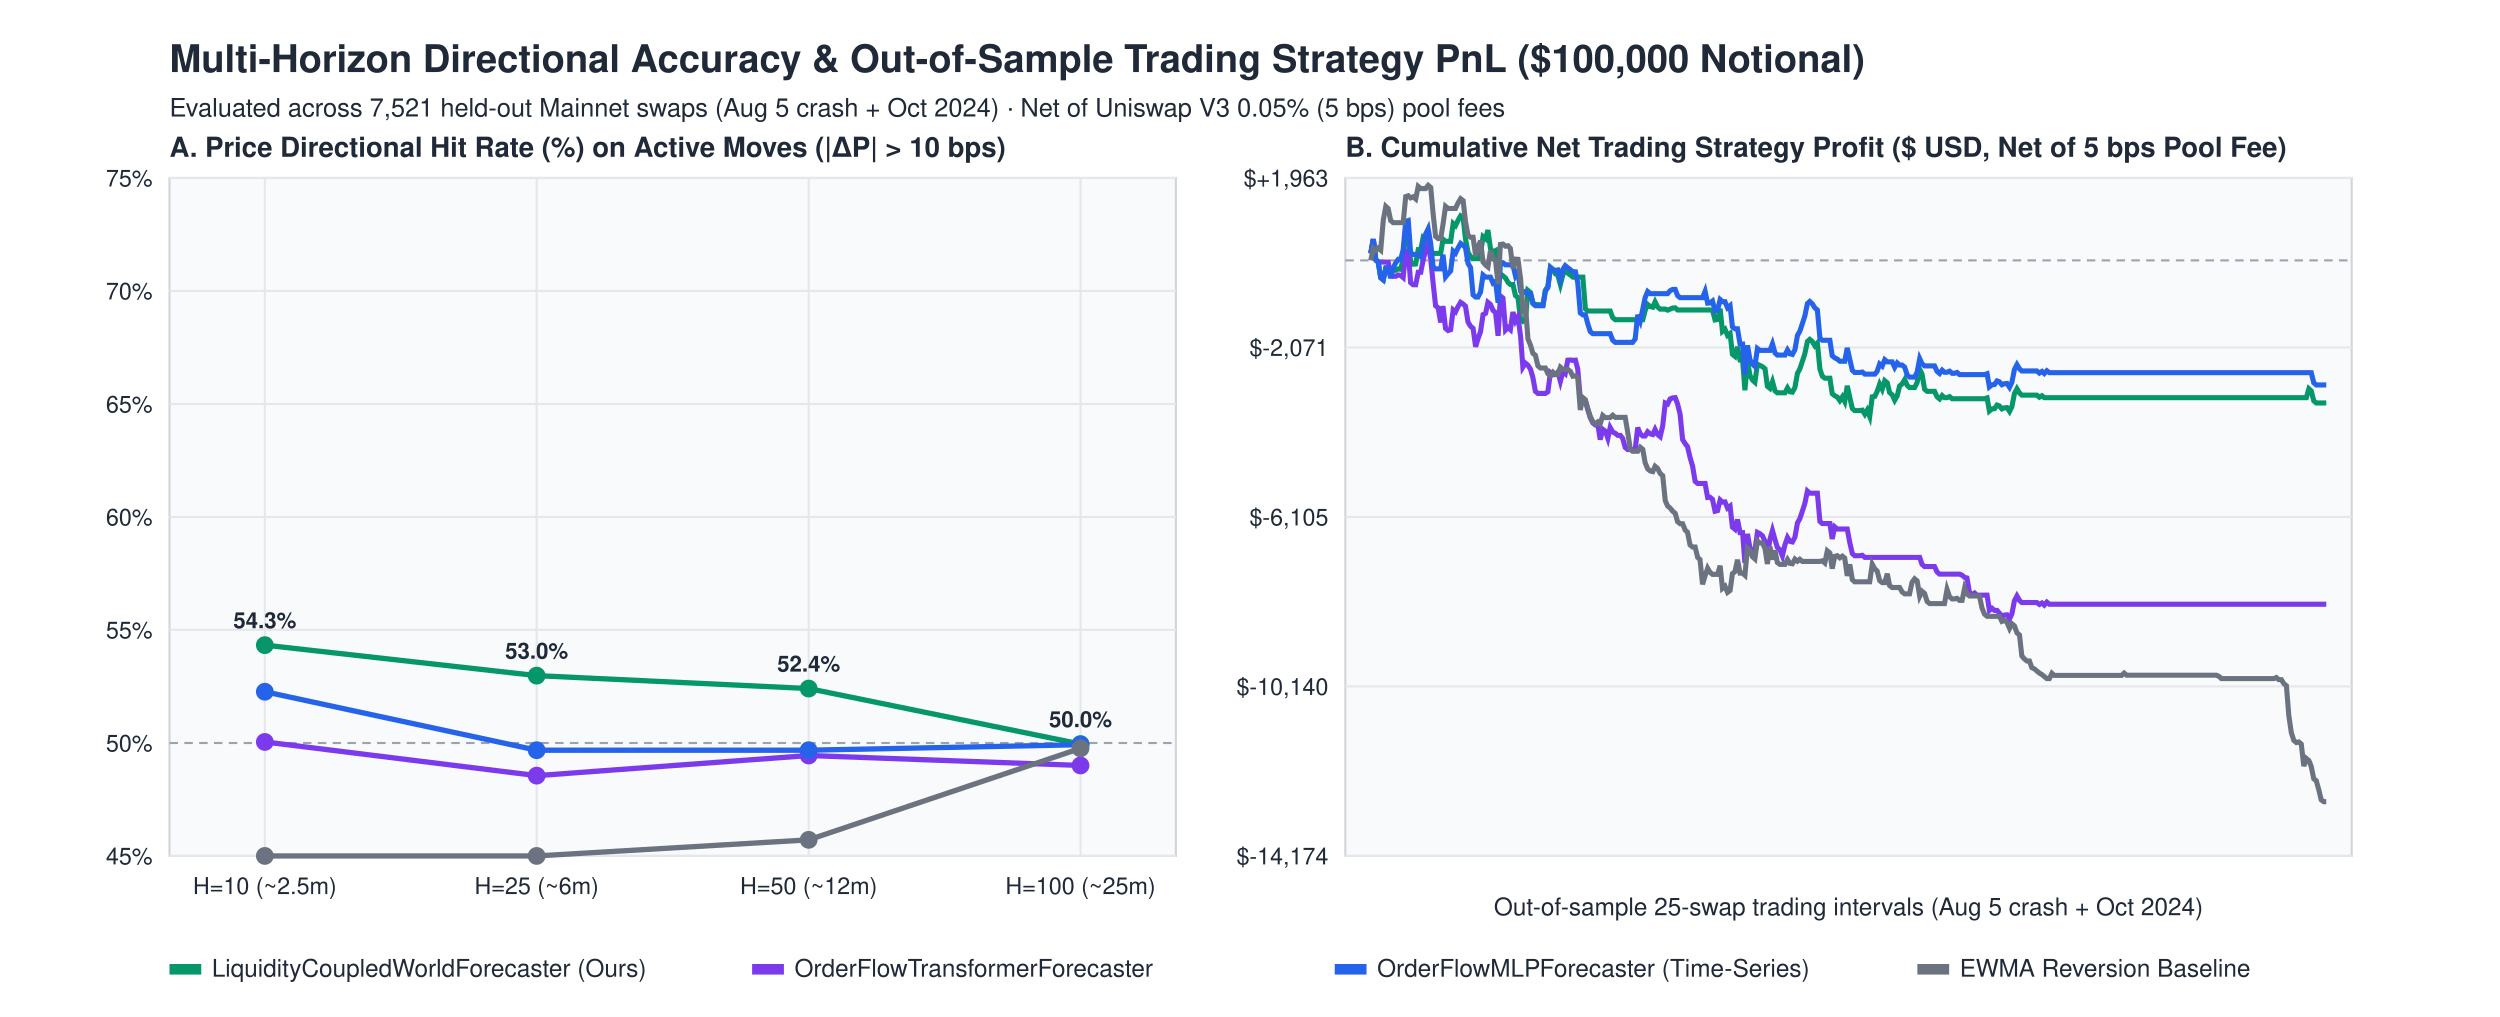
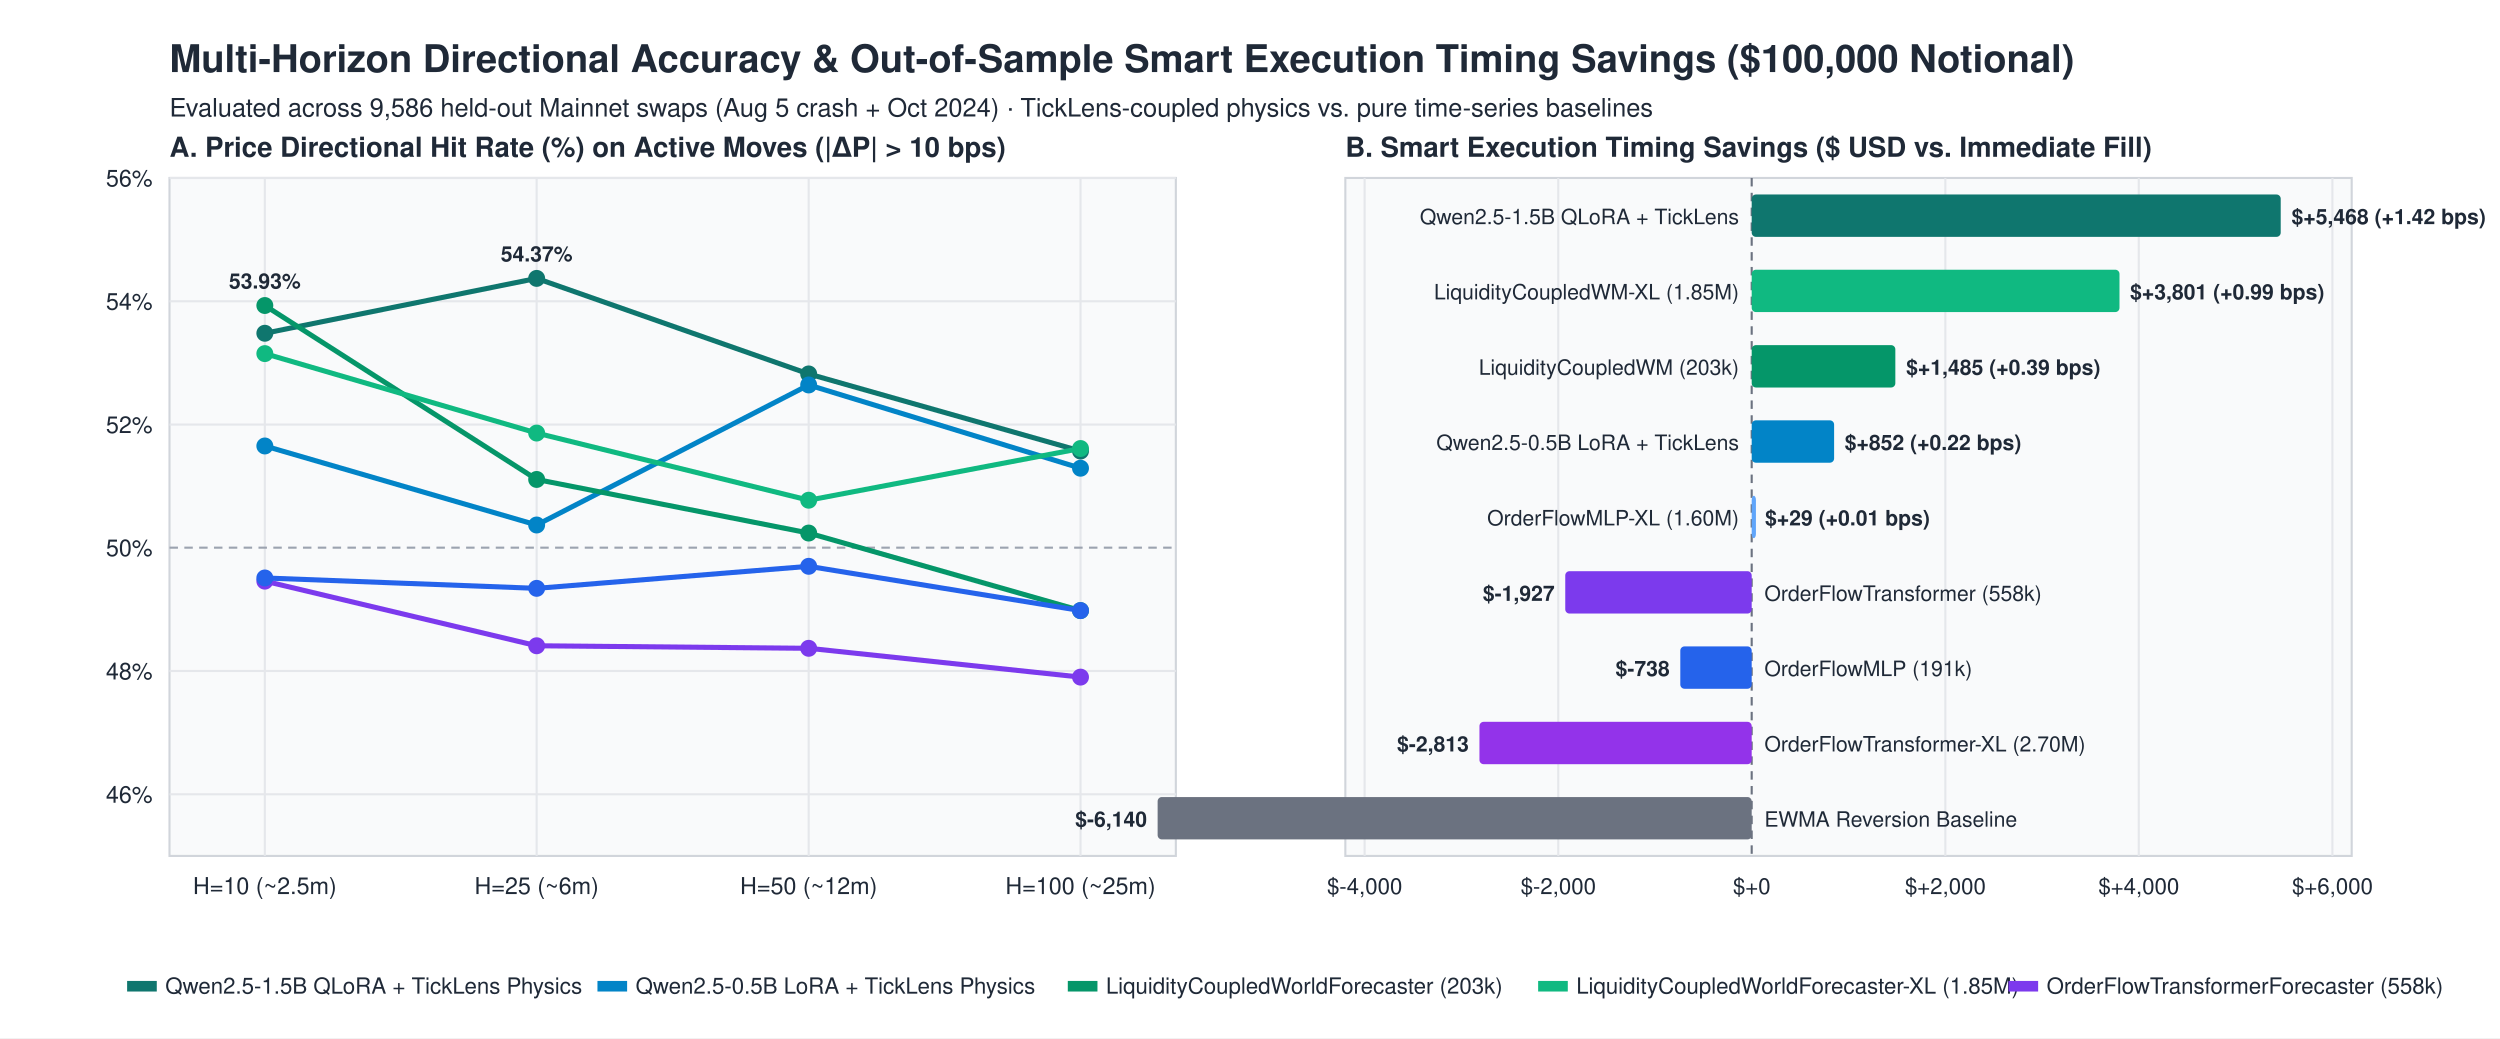
- <svg xmlns="http://www.w3.org/2000/svg" width="1180" height="480" viewBox="0 0 1180 480">
+ <svg xmlns="http://www.w3.org/2000/svg" width="1180" height="490" viewBox="0 0 1180 490">
  <style>text{font-family:-apple-system,Segoe UI,Helvetica,Arial,sans-serif;fill:#1f2937}</style>
-   <rect width="1180" height="480" fill="#ffffff" />
-   <text x="80" y="34" font-size="18" font-weight="700">Multi-Horizon Directional Accuracy &amp; Out-of-Sample Trading Strategy PnL ($100,000 Notional)</text>
-   <text x="80" y="55" font-size="12" fill="#4b5563">Evaluated across 7,521 held-out Mainnet swaps (Aug 5 crash + Oct 2024) · Net of Uniswap V3 0.05% (5 bps) pool fees</text>
+   <rect width="1180" height="490" fill="#ffffff" />
+   <text x="80" y="34" font-size="18" font-weight="700">Multi-Horizon Directional Accuracy &amp; Out-of-Sample Smart Execution Timing Savings ($100,000 Notional)</text>
+   <text x="80" y="55" font-size="12" fill="#4b5563">Evaluated across 9,586 held-out Mainnet swaps (Aug 5 crash + Oct 2024) · TickLens-coupled physics vs. pure time-series baselines</text>
  <rect x="80" y="84" width="475" height="320" fill="#f9fafb" stroke="#d1d5db" />
  <text x="80" y="74" font-size="13" font-weight="600">A. Price Directional Hit Rate (%) on Active Moves (|ΔP| &gt; 10 bps)</text>
  <line x1="125.0" y1="84" x2="125.0" y2="404" stroke="#e5e7eb" />
  <text x="125.0" y="422" font-size="11" text-anchor="middle" fill="#6b7280">H=10 (~2.5m)</text>
  <line x1="253.3" y1="84" x2="253.3" y2="404" stroke="#e5e7eb" />
  <text x="253.3" y="422" font-size="11" text-anchor="middle" fill="#6b7280">H=25 (~6m)</text>
  <line x1="381.7" y1="84" x2="381.7" y2="404" stroke="#e5e7eb" />
  <text x="381.7" y="422" font-size="11" text-anchor="middle" fill="#6b7280">H=50 (~12m)</text>
  <line x1="510.0" y1="84" x2="510.0" y2="404" stroke="#e5e7eb" />
  <text x="510.0" y="422" font-size="11" text-anchor="middle" fill="#6b7280">H=100 (~25m)</text>
-   <line x1="80" y1="404.0" x2="555" y2="404.0" stroke="#e5e7eb" />
-   <text x="72" y="408.0" font-size="11" text-anchor="end" fill="#6b7280">45%</text>
-   <line x1="80" y1="350.7" x2="555" y2="350.7" stroke="#9ca3af" stroke-dasharray="4 3" />
-   <text x="72" y="354.7" font-size="11" text-anchor="end" fill="#6b7280">50%</text>
-   <line x1="80" y1="297.3" x2="555" y2="297.3" stroke="#e5e7eb" />
-   <text x="72" y="301.3" font-size="11" text-anchor="end" fill="#6b7280">55%</text>
-   <line x1="80" y1="244.0" x2="555" y2="244.0" stroke="#e5e7eb" />
-   <text x="72" y="248.0" font-size="11" text-anchor="end" fill="#6b7280">60%</text>
-   <line x1="80" y1="190.7" x2="555" y2="190.7" stroke="#e5e7eb" />
-   <text x="72" y="194.7" font-size="11" text-anchor="end" fill="#6b7280">65%</text>
-   <line x1="80" y1="137.3" x2="555" y2="137.3" stroke="#e5e7eb" />
-   <text x="72" y="141.3" font-size="11" text-anchor="end" fill="#6b7280">70%</text>
+   <line x1="80" y1="374.9" x2="555" y2="374.9" stroke="#e5e7eb" />
+   <text x="72" y="378.9" font-size="11" text-anchor="end" fill="#6b7280">46%</text>
+   <line x1="80" y1="316.7" x2="555" y2="316.7" stroke="#e5e7eb" />
+   <text x="72" y="320.7" font-size="11" text-anchor="end" fill="#6b7280">48%</text>
+   <line x1="80" y1="258.5" x2="555" y2="258.5" stroke="#9ca3af" stroke-dasharray="4 3" />
+   <text x="72" y="262.5" font-size="11" text-anchor="end" fill="#6b7280">50%</text>
+   <line x1="80" y1="200.4" x2="555" y2="200.4" stroke="#e5e7eb" />
+   <text x="72" y="204.4" font-size="11" text-anchor="end" fill="#6b7280">52%</text>
+   <line x1="80" y1="142.2" x2="555" y2="142.2" stroke="#e5e7eb" />
+   <text x="72" y="146.2" font-size="11" text-anchor="end" fill="#6b7280">54%</text>
  <line x1="80" y1="84.0" x2="555" y2="84.0" stroke="#e5e7eb" />
-   <text x="72" y="88.0" font-size="11" text-anchor="end" fill="#6b7280">75%</text>
-   <polyline points="125.0,304.5 253.3,318.9 381.7,325.0 510.0,351.2" fill="none" stroke="#059669" stroke-width="2.5" />
-   <circle cx="125.0" cy="304.5" r="4.2" fill="#059669" />
-   <text x="125.0" y="296.5" font-size="10.5" font-weight="600" text-anchor="middle" fill="#059669">54.3%</text>
-   <circle cx="253.3" cy="318.9" r="4.2" fill="#059669" />
-   <text x="253.3" y="310.9" font-size="10.5" font-weight="600" text-anchor="middle" fill="#059669">53.0%</text>
-   <circle cx="381.7" cy="325.0" r="4.2" fill="#059669" />
-   <text x="381.7" y="317.0" font-size="10.5" font-weight="600" text-anchor="middle" fill="#059669">52.4%</text>
-   <circle cx="510.0" cy="351.2" r="4.2" fill="#059669" />
-   <text x="510.0" y="343.2" font-size="10.5" font-weight="600" text-anchor="middle" fill="#059669">50.0%</text>
-   <polyline points="125.0,350.2 253.3,366.1 381.7,356.6 510.0,361.3" fill="none" stroke="#7c3aed" stroke-width="2.5" />
-   <circle cx="125.0" cy="350.2" r="4.2" fill="#7c3aed" />
-   <circle cx="253.3" cy="366.1" r="4.2" fill="#7c3aed" />
-   <circle cx="381.7" cy="356.6" r="4.2" fill="#7c3aed" />
-   <circle cx="510.0" cy="361.3" r="4.2" fill="#7c3aed" />
-   <polyline points="125.0,326.5 253.3,354.1 381.7,354.1 510.0,351.5" fill="none" stroke="#2563eb" stroke-width="2.5" />
-   <circle cx="125.0" cy="326.5" r="4.2" fill="#2563eb" />
-   <circle cx="253.3" cy="354.1" r="4.2" fill="#2563eb" />
-   <circle cx="381.7" cy="354.1" r="4.2" fill="#2563eb" />
-   <circle cx="510.0" cy="351.5" r="4.2" fill="#2563eb" />
-   <polyline points="125.0,404.0 253.3,404.0 381.7,396.4 510.0,353.2" fill="none" stroke="#6b7280" stroke-width="2.5" />
-   <circle cx="125.0" cy="404.0" r="4.2" fill="#6b7280" />
-   <circle cx="253.3" cy="404.0" r="4.2" fill="#6b7280" />
-   <circle cx="381.7" cy="396.4" r="4.2" fill="#6b7280" />
-   <circle cx="510.0" cy="353.2" r="4.2" fill="#6b7280" />
+   <text x="72" y="88.0" font-size="11" text-anchor="end" fill="#6b7280">56%</text>
+   <polyline points="125.0,157.3 253.3,131.4 381.7,176.5 510.0,212.9" fill="none" stroke="#0f766e" stroke-width="2.4" />
+   <circle cx="125.0" cy="157.3" r="4.0" fill="#0f766e" />
+   <circle cx="253.3" cy="131.4" r="4.0" fill="#0f766e" />
+   <text x="253.3" y="123.4" font-size="10" font-weight="600" text-anchor="middle" fill="#0f766e">54.37%</text>
+   <circle cx="381.7" cy="176.5" r="4.0" fill="#0f766e" />
+   <circle cx="510.0" cy="212.9" r="4.0" fill="#0f766e" />
+   <polyline points="125.0,210.5 253.3,247.8 381.7,181.7 510.0,221.0" fill="none" stroke="#0284c7" stroke-width="2.4" />
+   <circle cx="125.0" cy="210.5" r="4.0" fill="#0284c7" />
+   <circle cx="253.3" cy="247.8" r="4.0" fill="#0284c7" />
+   <circle cx="381.7" cy="181.7" r="4.0" fill="#0284c7" />
+   <circle cx="510.0" cy="221.0" r="4.0" fill="#0284c7" />
+   <polyline points="125.0,144.2 253.3,226.3 381.7,251.6 510.0,288.2" fill="none" stroke="#059669" stroke-width="2.4" />
+   <circle cx="125.0" cy="144.2" r="4.0" fill="#059669" />
+   <text x="125.0" y="136.2" font-size="10" font-weight="600" text-anchor="middle" fill="#059669">53.93%</text>
+   <circle cx="253.3" cy="226.3" r="4.0" fill="#059669" />
+   <circle cx="381.7" cy="251.6" r="4.0" fill="#059669" />
+   <circle cx="510.0" cy="288.2" r="4.0" fill="#059669" />
+   <polyline points="125.0,166.9 253.3,204.4 381.7,236.1 510.0,211.7" fill="none" stroke="#10b981" stroke-width="2.4" />
+   <circle cx="125.0" cy="166.9" r="4.0" fill="#10b981" />
+   <circle cx="253.3" cy="204.4" r="4.0" fill="#10b981" />
+   <circle cx="381.7" cy="236.1" r="4.0" fill="#10b981" />
+   <circle cx="510.0" cy="211.7" r="4.0" fill="#10b981" />
+   <polyline points="125.0,274.3 253.3,304.8 381.7,306.0 510.0,319.6" fill="none" stroke="#7c3aed" stroke-width="2.4" />
+   <circle cx="125.0" cy="274.3" r="4.0" fill="#7c3aed" />
+   <circle cx="253.3" cy="304.8" r="4.0" fill="#7c3aed" />
+   <circle cx="381.7" cy="306.0" r="4.0" fill="#7c3aed" />
+   <circle cx="510.0" cy="319.6" r="4.0" fill="#7c3aed" />
+   <polyline points="125.0,272.8 253.3,277.7 381.7,267.3 510.0,288.2" fill="none" stroke="#2563eb" stroke-width="2.4" />
+   <circle cx="125.0" cy="272.8" r="4.0" fill="#2563eb" />
+   <circle cx="253.3" cy="277.7" r="4.0" fill="#2563eb" />
+   <circle cx="381.7" cy="267.3" r="4.0" fill="#2563eb" />
+   <circle cx="510.0" cy="288.2" r="4.0" fill="#2563eb" />
  <rect x="635" y="84" width="475" height="320" fill="#f9fafb" stroke="#d1d5db" />
-   <text x="635" y="74" font-size="13" font-weight="600">B. Cumulative Net Trading Strategy Profit ($ USD, Net of 5 bps Pool Fee)</text>
-   <line x1="635" y1="404.0" x2="1110" y2="404.0" stroke="#e5e7eb" />
-   <text x="627" y="408.0" font-size="11" text-anchor="end" fill="#6b7280">$-14,174</text>
-   <line x1="635" y1="324.0" x2="1110" y2="324.0" stroke="#e5e7eb" />
-   <text x="627" y="328.0" font-size="11" text-anchor="end" fill="#6b7280">$-10,140</text>
-   <line x1="635" y1="244.0" x2="1110" y2="244.0" stroke="#e5e7eb" />
-   <text x="627" y="248.0" font-size="11" text-anchor="end" fill="#6b7280">$-6,105</text>
-   <line x1="635" y1="164.0" x2="1110" y2="164.0" stroke="#e5e7eb" />
-   <text x="627" y="168.0" font-size="11" text-anchor="end" fill="#6b7280">$-2,071</text>
-   <line x1="635" y1="84.0" x2="1110" y2="84.0" stroke="#e5e7eb" />
-   <text x="627" y="88.0" font-size="11" text-anchor="end" fill="#6b7280">$+1,963</text>
-   <line x1="635" y1="122.9" x2="1110" y2="122.9" stroke="#9ca3af" stroke-dasharray="4 3" />
-   <text x="872.5" y="432" font-size="11.5" text-anchor="middle" fill="#4b5563">Out-of-sample 25-swap trading intervals (Aug 5 crash + Oct 2024)</text>
-   <polyline points="647.0,119.6 648.2,112.9 649.4,122.7 650.5,123.7 651.7,131.1 652.9,132.1 654.1,126.5 655.2,126.6 656.4,127.6 657.6,127.6 658.8,127.6 660.0,126.9 661.1,127.1 662.3,122.3 663.5,109.0 664.7,108.7 665.8,123.7 667.0,124.7 668.2,124.6 669.4,117.8 670.6,117.8 671.7,112.2 672.9,113.2 674.1,111.7 675.3,118.6 676.4,119.6 677.6,119.6 678.8,119.6 680.0,119.6 681.1,112.9 682.3,113.9 683.5,113.9 684.7,113.9 685.9,105.5 687.0,106.5 688.2,104.0 689.4,101.9 690.6,102.8 691.7,112.7 692.9,119.1 694.1,121.1 695.3,122.1 696.5,122.1 697.6,122.1 698.8,119.9 700.0,111.7 701.2,112.7 702.3,108.6 703.5,117.3 704.7,119.0 705.9,118.3 707.1,128.3 708.2,129.3 709.4,130.2 710.6,131.2 711.8,133.3 712.9,134.3 714.1,134.3 715.3,139.5 716.5,140.5 717.7,150.7 718.8,151.7 720.0,150.9 721.2,137.1 722.4,138.1 723.5,142.8 724.7,143.8 725.9,143.8 727.1,143.8 728.3,143.8 729.4,137.0 730.6,135.2 731.8,126.1 733.0,127.1 734.1,129.2 735.3,129.9 736.5,134.3 737.7,129.6 738.8,127.9 740.0,128.9 741.2,129.8 742.4,130.8 743.6,130.8 744.7,130.8 745.9,130.8 747.1,130.8 748.3,145.8 749.4,146.8 750.6,146.8 751.8,146.8 753.0,146.8 754.2,146.8 755.3,146.8 756.5,146.8 757.7,146.8 758.9,146.8 760.0,146.8 761.2,149.9 762.4,150.9 763.6,150.9 764.8,150.9 765.9,150.9 767.1,150.9 768.3,150.9 769.5,150.9 770.6,150.9 771.8,150.9 773.0,150.9 774.2,150.9 775.4,150.9 776.5,146.6 777.7,143.7 778.9,144.7 780.1,145.0 781.2,142.5 782.4,144.9 783.6,145.9 784.8,145.9 786.0,145.9 787.1,146.4 788.3,145.9 789.5,145.4 790.7,145.3 791.8,146.3 793.0,146.3 794.2,146.3 795.4,146.3 796.5,146.3 797.7,146.3 798.9,146.3 800.1,146.3 801.3,146.3 802.4,146.3 803.6,146.3 804.8,146.3 806.0,146.3 807.1,146.3 808.3,146.4 809.5,151.0 810.7,150.8 811.9,145.7 813.0,156.4 814.2,155.4 815.4,158.3 816.6,157.4 817.7,167.2 818.9,168.2 820.1,163.7 821.3,169.9 822.5,169.9 823.6,184.2 824.8,170.4 826.0,177.3 827.2,179.4 828.3,180.4 829.5,171.9 830.7,172.5 831.9,173.1 833.1,174.1 834.2,182.3 835.4,183.3 836.6,180.1 837.8,184.5 838.9,185.4 840.1,185.4 841.3,185.4 842.5,185.4 843.7,183.1 844.8,184.9 846.0,185.1 847.2,182.9 848.4,176.2 849.5,174.2 850.7,170.6 851.9,166.9 853.1,161.2 854.2,160.2 855.4,161.2 856.6,163.2 857.8,161.9 859.0,174.2 860.1,177.5 861.3,178.5 862.5,178.5 863.7,178.5 864.8,185.8 866.0,186.8 867.2,187.4 868.4,189.1 869.6,187.3 870.7,189.5 871.9,182.1 873.1,187.6 874.3,192.8 875.4,193.8 876.6,193.8 877.8,193.8 879.0,193.6 880.2,195.5 881.3,193.6 882.5,196.6 883.7,187.3 884.9,187.1 886.0,184.8 887.2,181.3 888.4,183.7 889.6,179.7 890.8,180.7 891.9,185.3 893.1,186.3 894.3,188.9 895.5,186.8 896.6,182.2 897.8,181.2 899.0,179.2 900.2,181.9 901.3,182.9 902.5,182.9 903.7,182.9 904.9,180.5 906.1,174.3 907.2,176.6 908.4,183.7 909.6,184.7 910.8,184.7 911.9,184.7 913.1,184.7 914.3,187.3 915.5,188.3 916.7,186.7 917.8,187.7 919.0,187.7 920.2,187.2 921.4,188.2 922.5,188.2 923.7,188.2 924.9,188.2 926.1,188.2 927.3,188.2 928.4,188.2 929.6,188.2 930.8,188.2 932.0,188.2 933.1,188.2 934.3,188.2 935.5,188.2 936.7,188.2 937.9,187.8 939.0,194.0 940.2,193.0 941.4,192.9 942.6,191.2 943.7,191.6 944.9,193.0 946.1,192.5 947.3,192.4 948.5,194.2 949.6,192.0 950.8,185.8 952.0,183.5 953.2,185.5 954.3,186.5 955.5,186.5 956.7,186.5 957.9,186.5 959.0,186.5 960.2,186.5 961.4,186.5 962.6,187.5 963.8,186.8 964.9,187.7 966.1,187.7 967.3,187.7 968.5,187.7 969.6,187.7 970.8,187.7 972.0,187.7 973.2,187.7 974.4,187.7 975.5,187.7 976.7,187.7 977.9,187.7 979.1,187.7 980.2,187.7 981.4,187.7 982.6,187.7 983.8,187.7 985.0,187.7 986.1,187.7 987.3,187.7 988.5,187.7 989.7,187.7 990.8,187.7 992.0,187.7 993.2,187.7 994.4,187.7 995.6,187.7 996.7,187.7 997.9,187.7 999.1,187.7 1000.3,187.7 1001.4,187.7 1002.6,187.7 1003.8,187.7 1005.0,187.7 1006.2,187.7 1007.3,187.7 1008.5,187.7 1009.7,187.7 1010.9,187.7 1012.0,187.7 1013.2,187.7 1014.4,187.7 1015.6,187.7 1016.7,187.7 1017.9,187.7 1019.1,187.7 1020.3,187.7 1021.5,187.7 1022.6,187.7 1023.8,187.7 1025.0,187.7 1026.2,187.7 1027.3,187.7 1028.5,187.7 1029.7,187.7 1030.9,187.7 1032.1,187.7 1033.2,187.7 1034.4,187.7 1035.6,187.7 1036.8,187.7 1037.9,187.7 1039.1,187.7 1040.3,187.7 1041.5,187.7 1042.7,187.7 1043.8,187.7 1045.0,187.7 1046.2,187.7 1047.4,187.7 1048.5,187.7 1049.7,187.7 1050.9,187.7 1052.1,187.7 1053.3,187.7 1054.4,187.7 1055.6,187.7 1056.8,187.7 1058.0,187.7 1059.1,187.7 1060.3,187.7 1061.5,187.7 1062.7,187.7 1063.9,187.7 1065.0,187.7 1066.2,187.7 1067.4,187.7 1068.6,187.7 1069.7,187.7 1070.9,187.7 1072.1,187.7 1073.3,187.7 1074.4,187.7 1075.6,187.7 1076.8,187.7 1078.0,187.7 1079.2,187.7 1080.3,187.7 1081.5,187.7 1082.7,187.7 1083.9,187.7 1085.0,187.7 1086.2,187.7 1087.4,187.7 1088.6,187.7 1089.8,183.5 1090.9,184.5 1092.1,189.2 1093.3,190.2 1094.5,190.2 1095.6,190.2 1096.8,190.2 1098.0,190.2" fill="none" stroke="#059669" stroke-width="2.4" />
-   <polyline points="647.0,119.6 648.2,112.9 649.4,122.7 650.5,123.7 651.7,123.7 652.9,123.7 654.1,123.7 655.2,123.7 656.4,129.4 657.6,130.4 658.8,130.4 660.0,129.8 661.1,130.0 662.3,131.0 663.5,118.7 664.7,118.4 665.8,133.4 667.0,134.4 668.2,134.4 669.4,128.5 670.6,128.5 671.7,122.9 672.9,117.9 674.1,115.4 675.3,122.3 676.4,133.3 677.6,144.3 678.8,145.3 680.0,152.2 681.1,144.5 682.3,155.0 683.5,156.0 684.7,155.6 685.9,146.3 687.0,147.2 688.2,144.7 689.4,142.7 690.6,143.5 691.7,144.5 692.9,152.0 694.1,154.0 695.3,155.0 696.5,163.7 697.6,159.9 698.8,156.6 700.0,148.5 701.2,147.9 702.3,142.7 703.5,143.7 704.7,146.5 705.9,147.5 707.1,158.5 708.2,139.7 709.4,140.7 710.6,155.8 711.8,154.6 712.9,155.6 714.1,147.3 715.3,151.5 716.5,149.5 717.7,158.7 718.8,173.3 720.0,171.4 721.2,172.4 722.4,174.3 723.5,178.1 724.7,184.7 725.9,185.7 727.1,185.7 728.3,185.7 729.4,185.7 730.6,184.9 731.8,175.9 733.0,176.9 734.1,176.8 735.3,175.6 736.5,180.0 737.7,175.3 738.8,176.3 740.0,170.0 741.2,169.9 742.4,170.1 743.6,170.0 744.7,174.2 745.9,188.3 747.1,189.3 748.3,189.3 749.4,193.3 750.6,197.2 751.8,199.6 753.0,200.6 754.2,200.6 755.3,207.5 756.5,202.6 757.7,203.5 758.9,206.9 760.0,201.8 761.2,203.9 762.4,204.5 763.6,205.5 764.8,205.5 765.9,206.9 767.1,211.2 768.3,212.2 769.5,212.2 770.6,212.2 771.8,212.2 773.0,201.8 774.2,204.8 775.4,205.8 776.5,205.8 777.7,203.8 778.9,204.8 780.1,205.1 781.2,202.7 782.4,205.1 783.6,206.1 784.8,201.0 786.0,190.2 787.1,190.7 788.3,188.3 789.5,187.8 790.7,187.7 791.8,190.6 793.0,195.5 794.2,207.5 795.4,209.4 796.5,210.8 797.7,215.9 798.9,220.0 800.1,227.2 801.3,228.2 802.4,228.2 803.6,228.2 804.8,228.2 806.0,234.8 807.1,234.7 808.3,235.7 809.5,241.3 810.7,241.0 811.9,236.0 813.0,237.0 814.2,236.9 815.4,239.8 816.6,238.9 817.7,248.8 818.9,249.8 820.1,245.2 821.3,251.4 822.5,251.4 823.6,265.7 824.8,252.0 826.0,258.8 827.2,259.8 828.3,259.8 829.5,251.3 830.7,251.9 831.9,252.9 833.1,255.6 834.2,262.8 835.4,254.6 836.6,250.4 837.8,254.7 838.9,258.4 840.1,259.4 841.3,262.4 842.5,257.1 843.7,253.7 844.8,255.5 846.0,255.8 847.2,253.6 848.4,246.8 849.5,244.9 850.7,241.3 851.9,237.6 853.1,231.8 854.2,232.8 855.4,232.8 856.6,232.8 857.8,232.8 859.0,246.1 860.1,247.1 861.3,247.1 862.5,247.1 863.7,247.1 864.8,254.4 866.0,248.7 867.2,249.7 868.4,249.7 869.6,249.7 870.7,249.7 871.9,249.7 873.1,256.1 874.3,261.3 875.4,262.3 876.6,262.3 877.8,262.3 879.0,262.1 880.2,263.1 881.3,263.1 882.5,263.1 883.7,263.1 884.9,263.1 886.0,263.1 887.2,263.1 888.4,263.1 889.6,263.1 890.8,263.1 891.9,263.1 893.1,263.1 894.3,263.1 895.5,263.1 896.6,263.1 897.8,263.1 899.0,263.1 900.2,263.1 901.3,263.1 902.5,263.1 903.7,263.1 904.9,263.1 906.1,263.1 907.2,266.4 908.4,267.4 909.6,267.4 910.8,267.4 911.9,267.4 913.1,267.4 914.3,270.0 915.5,271.0 916.7,271.0 917.8,271.0 919.0,271.0 920.2,271.0 921.4,271.0 922.5,271.0 923.7,271.0 924.9,271.0 926.1,271.5 927.3,272.5 928.4,272.8 929.6,279.6 930.8,280.6 932.0,279.9 933.1,280.9 934.3,280.9 935.5,280.9 936.7,280.9 937.9,280.9 939.0,288.1 940.2,287.1 941.4,288.1 942.6,288.1 943.7,289.4 944.9,290.8 946.1,290.3 947.3,290.2 948.5,292.1 949.6,289.8 950.8,283.6 952.0,281.3 953.2,283.4 954.3,284.4 955.5,284.4 956.7,284.4 957.9,284.4 959.0,284.4 960.2,284.4 961.4,284.4 962.6,285.3 963.8,284.6 964.9,285.6 966.1,284.2 967.3,285.2 968.5,285.2 969.6,285.2 970.8,285.2 972.0,285.2 973.2,285.2 974.4,285.2 975.5,285.2 976.7,285.2 977.9,285.2 979.1,285.2 980.2,285.2 981.4,285.2 982.6,285.2 983.8,285.2 985.0,285.2 986.1,285.2 987.3,285.2 988.5,285.2 989.7,285.2 990.8,285.2 992.0,285.2 993.2,285.2 994.4,285.2 995.6,285.2 996.7,285.2 997.9,285.2 999.1,285.2 1000.3,285.2 1001.4,285.2 1002.6,285.2 1003.8,285.2 1005.0,285.2 1006.2,285.2 1007.3,285.2 1008.5,285.2 1009.7,285.2 1010.9,285.2 1012.0,285.2 1013.2,285.2 1014.4,285.2 1015.6,285.2 1016.7,285.2 1017.9,285.2 1019.1,285.2 1020.3,285.2 1021.5,285.2 1022.6,285.2 1023.8,285.2 1025.0,285.2 1026.2,285.2 1027.3,285.2 1028.5,285.2 1029.7,285.2 1030.9,285.2 1032.1,285.2 1033.2,285.2 1034.4,285.2 1035.6,285.2 1036.8,285.2 1037.9,285.2 1039.1,285.2 1040.3,285.2 1041.5,285.2 1042.7,285.2 1043.8,285.2 1045.0,285.2 1046.2,285.2 1047.4,285.2 1048.5,285.2 1049.7,285.2 1050.9,285.2 1052.1,285.2 1053.3,285.2 1054.4,285.2 1055.6,285.2 1056.8,285.2 1058.0,285.2 1059.1,285.2 1060.3,285.2 1061.5,285.2 1062.7,285.2 1063.9,285.2 1065.0,285.2 1066.2,285.2 1067.4,285.2 1068.6,285.2 1069.7,285.2 1070.9,285.2 1072.1,285.2 1073.3,285.2 1074.4,285.2 1075.6,285.2 1076.8,285.2 1078.0,285.2 1079.2,285.2 1080.3,285.2 1081.5,285.2 1082.7,285.2 1083.9,285.2 1085.0,285.2 1086.2,285.2 1087.4,285.2 1088.6,285.2 1089.8,285.2 1090.9,285.2 1092.1,285.2 1093.3,285.2 1094.5,285.2 1095.6,285.2 1096.8,285.2 1098.0,285.2" fill="none" stroke="#7c3aed" stroke-width="2.4" />
-   <polyline points="647.0,119.6 648.2,112.9 649.4,122.7 650.5,123.7 651.7,131.1 652.9,132.1 654.1,126.5 655.2,126.6 656.4,131.3 657.6,126.4 658.8,124.0 660.0,122.4 661.1,122.6 662.3,117.8 663.5,104.5 664.7,104.1 665.8,119.2 667.0,120.1 668.2,120.1 669.4,120.1 670.6,121.1 671.7,115.5 672.9,110.5 674.1,108.0 675.3,114.9 676.4,125.9 677.6,126.9 678.8,126.9 680.0,126.9 681.1,120.2 682.3,130.7 683.5,129.2 684.7,127.9 685.9,118.5 687.0,119.5 688.2,117.0 689.4,114.9 690.6,115.8 691.7,116.8 692.9,124.3 694.1,126.3 695.3,139.2 696.5,140.2 697.6,140.2 698.8,137.9 700.0,129.8 701.2,130.8 702.3,130.8 703.5,130.8 704.7,133.6 705.9,132.8 707.1,142.9 708.2,124.1 709.4,124.0 710.6,125.0 711.8,125.0 712.9,125.0 714.1,125.0 715.3,130.2 716.5,128.2 717.7,137.4 718.8,138.4 720.0,137.6 721.2,138.6 722.4,138.6 723.5,143.3 724.7,144.3 725.9,144.3 727.1,144.3 728.3,144.3 729.4,137.5 730.6,135.7 731.8,126.6 733.0,127.6 734.1,127.6 735.3,127.4 736.5,131.8 737.7,127.1 738.8,125.4 740.0,126.4 741.2,127.3 742.4,128.3 743.6,128.3 744.7,133.5 745.9,147.7 747.1,148.6 748.3,148.6 749.4,152.7 750.6,156.5 751.8,157.5 753.0,157.5 754.2,157.5 755.3,157.5 756.5,157.5 757.7,157.5 758.9,157.5 760.0,157.5 761.2,160.6 762.4,161.6 763.6,161.6 764.8,161.6 765.9,161.6 767.1,161.6 768.3,161.6 769.5,161.6 770.6,161.6 771.8,160.0 773.0,148.6 774.2,151.5 775.4,145.8 776.5,140.5 777.7,137.6 778.9,138.6 780.1,138.6 781.2,138.6 782.4,138.6 783.6,138.6 784.8,138.6 786.0,138.6 787.1,138.6 788.3,137.2 789.5,136.6 790.7,136.6 791.8,139.5 793.0,140.5 794.2,140.5 795.4,140.5 796.5,140.5 797.7,140.5 798.9,140.5 800.1,140.5 801.3,140.5 802.4,140.5 803.6,140.5 804.8,137.5 806.0,143.1 807.1,143.0 808.3,142.1 809.5,146.7 810.7,146.4 811.9,141.4 813.0,142.4 814.2,142.4 815.4,145.3 816.6,144.3 817.7,154.2 818.9,155.2 820.1,155.2 821.3,162.4 822.5,162.4 823.6,176.7 824.8,163.0 826.0,169.8 827.2,171.9 828.3,172.9 829.5,164.5 830.7,165.4 831.9,165.4 833.1,165.4 834.2,165.4 835.4,165.4 836.6,162.3 837.8,166.6 838.9,167.6 840.1,167.6 841.3,167.6 842.5,167.6 843.7,165.2 844.8,167.0 846.0,167.3 847.2,165.1 848.4,158.3 849.5,156.4 850.7,152.8 851.9,149.1 853.1,143.3 854.2,142.3 855.4,143.4 856.6,145.3 857.8,146.3 859.0,159.6 860.1,160.6 861.3,160.6 862.5,160.6 863.7,160.6 864.8,167.9 866.0,168.9 867.2,169.5 868.4,170.5 869.6,170.5 870.7,170.5 871.9,164.2 873.1,169.6 874.3,174.8 875.4,175.8 876.6,175.8 877.8,175.8 879.0,175.6 880.2,176.6 881.3,176.6 882.5,176.6 883.7,176.6 884.9,176.6 886.0,175.3 887.2,171.8 888.4,172.8 889.6,169.8 890.8,170.8 891.9,170.8 893.1,170.8 894.3,173.4 895.5,171.3 896.6,172.3 897.8,172.3 899.0,173.3 900.2,177.0 901.3,178.0 902.5,178.0 903.7,178.0 904.9,175.6 906.1,169.3 907.2,171.7 908.4,172.7 909.6,172.7 910.8,172.7 911.9,172.7 913.1,172.7 914.3,175.3 915.5,176.3 916.7,174.7 917.8,175.7 919.0,175.7 920.2,175.2 921.4,176.2 922.5,176.2 923.7,175.8 924.9,176.8 926.1,176.8 927.3,176.8 928.4,176.8 929.6,176.8 930.8,176.8 932.0,176.8 933.1,176.8 934.3,176.8 935.5,176.8 936.7,176.8 937.9,176.4 939.0,182.6 940.2,181.6 941.4,181.5 942.6,179.8 943.7,180.2 944.9,181.6 946.1,181.1 947.3,181.0 948.5,182.8 949.6,180.5 950.8,174.4 952.0,172.1 953.2,174.1 954.3,175.1 955.5,175.1 956.7,175.1 957.9,175.1 959.0,175.1 960.2,175.1 961.4,175.1 962.6,176.1 963.8,175.3 964.9,176.3 966.1,175.0 967.3,175.9 968.5,175.9 969.6,175.9 970.8,175.9 972.0,175.9 973.2,175.9 974.4,175.9 975.5,175.9 976.7,175.9 977.9,175.9 979.1,175.9 980.2,175.9 981.4,175.9 982.6,175.9 983.8,175.9 985.0,175.9 986.1,175.9 987.3,175.9 988.5,175.9 989.7,175.9 990.8,175.9 992.0,175.9 993.2,175.9 994.4,175.9 995.6,175.9 996.7,175.9 997.9,175.9 999.1,175.9 1000.3,175.9 1001.4,175.9 1002.6,175.9 1003.8,175.9 1005.0,175.9 1006.2,175.9 1007.3,175.9 1008.5,175.9 1009.7,175.9 1010.9,175.9 1012.0,175.9 1013.2,175.9 1014.4,175.9 1015.6,175.9 1016.7,175.9 1017.9,175.9 1019.1,175.9 1020.3,175.9 1021.5,175.9 1022.6,175.9 1023.8,175.9 1025.0,175.9 1026.2,175.9 1027.3,175.9 1028.5,175.9 1029.7,175.9 1030.9,175.9 1032.1,175.9 1033.2,175.9 1034.4,175.9 1035.6,175.9 1036.8,175.9 1037.9,175.9 1039.1,175.9 1040.3,175.9 1041.5,175.9 1042.7,175.9 1043.8,175.9 1045.0,175.9 1046.2,175.9 1047.4,175.9 1048.5,175.9 1049.7,175.9 1050.9,175.9 1052.1,175.9 1053.3,175.9 1054.4,175.9 1055.6,175.9 1056.8,175.9 1058.0,175.9 1059.1,175.9 1060.3,175.9 1061.5,175.9 1062.7,175.9 1063.9,175.9 1065.0,175.9 1066.2,175.9 1067.4,175.9 1068.6,175.9 1069.7,175.9 1070.9,175.9 1072.1,175.9 1073.3,175.9 1074.4,175.9 1075.6,175.9 1076.8,175.9 1078.0,175.9 1079.2,175.9 1080.3,175.9 1081.5,175.9 1082.7,175.9 1083.9,175.9 1085.0,175.9 1086.2,175.9 1087.4,175.9 1088.6,175.9 1089.8,175.9 1090.9,175.9 1092.1,180.7 1093.3,181.7 1094.5,181.7 1095.6,181.7 1096.8,181.7 1098.0,181.7" fill="none" stroke="#2563eb" stroke-width="2.4" />
-   <polyline points="647.0,122.9 648.2,117.2 649.4,118.2 650.5,117.1 651.7,118.1 652.9,104.0 654.1,97.4 655.2,98.4 656.4,104.1 657.6,105.1 658.8,105.1 660.0,105.1 661.1,105.1 662.3,105.1 663.5,92.8 664.7,92.4 665.8,93.4 667.0,92.9 668.2,93.9 669.4,88.0 670.6,89.0 671.7,89.0 672.9,89.0 674.1,87.5 675.3,88.5 676.4,100.5 677.6,111.6 678.8,112.6 680.0,112.6 681.1,105.9 682.3,97.4 683.5,98.4 684.7,98.4 685.9,98.4 687.0,98.4 688.2,95.8 689.4,93.8 690.6,94.7 691.7,104.5 692.9,111.0 694.1,112.0 695.3,112.0 696.5,120.7 697.6,116.8 698.8,113.6 700.0,123.7 701.2,125.1 702.3,126.0 703.5,118.3 704.7,122.1 705.9,123.1 707.1,134.1 708.2,115.4 709.4,115.2 710.6,116.2 711.8,116.0 712.9,117.3 714.1,126.6 715.3,122.3 716.5,122.4 717.7,131.5 718.8,146.1 720.0,144.3 721.2,160.0 722.4,162.9 723.5,166.7 724.7,167.7 725.9,172.7 727.1,173.7 728.3,173.7 729.4,173.7 730.6,176.4 731.8,177.4 733.0,175.7 734.1,176.7 735.3,176.7 736.5,173.3 737.7,174.3 738.8,174.3 740.0,174.3 741.2,175.3 742.4,177.6 743.6,177.4 744.7,178.4 745.9,193.5 747.1,187.7 748.3,188.7 749.4,192.7 750.6,196.5 751.8,199.0 753.0,200.0 754.2,199.1 755.3,200.1 756.5,196.1 757.7,197.1 758.9,197.1 760.0,197.1 761.2,196.0 762.4,197.0 763.6,197.0 764.8,197.0 765.9,197.0 767.1,197.0 768.3,204.1 769.5,212.0 770.6,213.0 771.8,213.0 773.0,213.0 774.2,211.1 775.4,212.1 776.5,218.4 777.7,221.3 778.9,222.3 780.1,222.6 781.2,220.1 782.4,221.1 783.6,223.5 784.8,224.5 786.0,236.3 787.1,238.8 788.3,239.8 789.5,241.3 790.7,242.3 791.8,246.2 793.0,247.2 794.2,247.2 795.4,250.2 796.5,251.2 797.7,257.2 798.9,258.2 800.1,258.2 801.3,263.1 802.4,264.1 803.6,275.8 804.8,271.8 806.0,268.2 807.1,270.1 808.3,271.1 809.5,271.1 810.7,271.1 811.9,267.0 813.0,277.7 814.2,276.7 815.4,279.6 816.6,278.7 817.7,270.8 818.9,269.8 820.1,264.2 821.3,270.5 822.5,270.5 823.6,271.5 824.8,258.7 826.0,259.7 827.2,262.8 828.3,263.8 829.5,255.3 830.7,256.3 831.9,256.3 833.1,259.0 834.2,266.2 835.4,258.0 836.6,264.1 837.8,259.8 838.9,265.5 840.1,266.4 841.3,266.4 842.5,266.4 843.7,264.1 844.8,265.9 846.0,266.1 847.2,263.9 848.4,264.9 849.5,264.0 850.7,265.0 851.9,265.0 853.1,265.0 854.2,265.0 855.4,265.0 856.6,265.0 857.8,265.0 859.0,265.0 860.1,264.7 861.3,265.7 862.5,260.0 863.7,261.0 864.8,268.4 866.0,262.6 867.2,262.3 868.4,263.3 869.6,262.5 870.7,263.4 871.9,271.8 873.1,266.4 874.3,273.6 875.4,274.6 876.6,274.6 877.8,274.6 879.0,274.6 880.2,274.6 881.3,274.6 882.5,274.6 883.7,266.3 884.9,268.5 886.0,269.5 887.2,274.0 888.4,275.0 889.6,275.0 890.8,270.8 891.9,276.4 893.1,277.3 894.3,277.3 895.5,277.3 896.6,277.3 897.8,279.4 899.0,280.3 900.2,280.3 901.3,280.3 902.5,274.8 903.7,273.2 904.9,274.2 906.1,281.4 907.2,279.1 908.4,280.1 909.6,283.9 910.8,284.9 911.9,284.9 913.1,284.9 914.3,284.9 915.5,284.9 916.7,284.9 917.8,284.9 919.0,278.2 920.2,281.7 921.4,282.7 922.5,282.7 923.7,282.4 924.9,283.4 926.1,283.4 927.3,277.6 928.4,280.3 929.6,281.3 930.8,281.3 932.0,281.3 933.1,281.3 934.3,281.3 935.5,287.0 936.7,289.9 937.9,290.9 939.0,290.9 940.2,290.9 941.4,290.9 942.6,290.9 943.7,290.9 944.9,293.3 946.1,292.8 947.3,293.8 948.5,296.6 949.6,294.4 950.8,295.4 952.0,298.7 953.2,299.7 954.3,309.6 955.5,311.0 956.7,312.0 957.9,312.0 959.0,315.1 960.2,315.7 961.4,316.7 962.6,317.7 963.8,318.4 964.9,319.3 966.1,320.3 967.3,320.3 968.5,317.8 969.6,318.8 970.8,318.8 972.0,318.8 973.2,318.8 974.4,318.8 975.5,318.8 976.7,318.8 977.9,318.8 979.1,318.8 980.2,318.8 981.4,318.8 982.6,318.8 983.8,318.8 985.0,318.8 986.1,318.8 987.3,318.8 988.5,318.8 989.7,318.8 990.8,318.8 992.0,318.8 993.2,318.8 994.4,318.8 995.6,318.8 996.7,318.8 997.9,318.8 999.1,318.8 1000.3,318.8 1001.4,318.8 1002.6,317.7 1003.8,318.7 1005.0,318.7 1006.2,318.7 1007.3,318.7 1008.5,318.7 1009.7,318.7 1010.9,318.7 1012.0,318.7 1013.2,318.7 1014.4,318.7 1015.6,318.7 1016.7,318.7 1017.9,318.7 1019.1,318.7 1020.3,318.7 1021.5,318.7 1022.6,318.7 1023.8,318.7 1025.0,318.7 1026.2,318.7 1027.3,318.7 1028.5,318.7 1029.7,318.7 1030.9,318.7 1032.1,318.7 1033.2,318.7 1034.4,318.7 1035.6,318.7 1036.8,318.7 1037.9,318.7 1039.1,318.7 1040.3,318.7 1041.5,318.7 1042.7,318.7 1043.8,318.7 1045.0,318.7 1046.2,318.7 1047.4,319.3 1048.5,320.3 1049.7,320.3 1050.9,320.3 1052.1,320.3 1053.3,320.3 1054.4,320.3 1055.6,320.3 1056.8,320.3 1058.0,320.3 1059.1,320.3 1060.3,320.3 1061.5,320.3 1062.7,320.3 1063.9,320.3 1065.0,320.3 1066.2,320.3 1067.4,320.3 1068.6,320.3 1069.7,320.3 1070.9,320.3 1072.1,320.3 1073.3,320.3 1074.4,319.8 1075.6,320.8 1076.8,320.8 1078.0,322.7 1079.2,323.7 1080.3,337.6 1081.5,345.8 1082.7,349.5 1083.9,350.5 1085.0,350.2 1086.2,351.2 1087.4,361.6 1088.6,358.0 1089.8,359.0 1090.9,361.8 1092.1,367.6 1093.3,368.5 1094.5,372.9 1095.6,377.5 1096.8,378.4 1098.0,378.4" fill="none" stroke="#6b7280" stroke-width="2.4" />
-   <rect x="80" y="455" width="15" height="5" fill="#059669" />
-   <text x="100" y="461" font-size="11.5">LiquidityCoupledWorldForecaster (Ours)</text>
-   <rect x="355" y="455" width="15" height="5" fill="#7c3aed" />
-   <text x="375" y="461" font-size="11.5">OrderFlowTransformerForecaster</text>
-   <rect x="630" y="455" width="15" height="5" fill="#2563eb" />
-   <text x="650" y="461" font-size="11.5">OrderFlowMLPForecaster (Time-Series)</text>
-   <rect x="905" y="455" width="15" height="5" fill="#6b7280" />
-   <text x="925" y="461" font-size="11.5">EWMA Reversion Baseline</text>
+   <text x="635" y="74" font-size="13" font-weight="600">B. Smart Execution Timing Savings ($ USD vs. Immediate Fill)</text>
+   <line x1="644.1" y1="84" x2="644.1" y2="404" stroke="#e5e7eb" />
+   <text x="644.1" y="422" font-size="10.5" text-anchor="middle" fill="#6b7280">$-4,000</text>
+   <line x1="735.5" y1="84" x2="735.5" y2="404" stroke="#e5e7eb" />
+   <text x="735.5" y="422" font-size="10.5" text-anchor="middle" fill="#6b7280">$-2,000</text>
+   <line x1="826.8" y1="84" x2="826.8" y2="404" stroke="#6b7280" stroke-dasharray="4 3" />
+   <text x="826.8" y="422" font-size="10.5" text-anchor="middle" fill="#6b7280">$+0</text>
+   <line x1="918.2" y1="84" x2="918.2" y2="404" stroke="#e5e7eb" />
+   <text x="918.2" y="422" font-size="10.5" text-anchor="middle" fill="#6b7280">$+2,000</text>
+   <line x1="1009.5" y1="84" x2="1009.5" y2="404" stroke="#e5e7eb" />
+   <text x="1009.5" y="422" font-size="10.5" text-anchor="middle" fill="#6b7280">$+4,000</text>
+   <line x1="1100.9" y1="84" x2="1100.9" y2="404" stroke="#e5e7eb" />
+   <text x="1100.9" y="422" font-size="10.5" text-anchor="middle" fill="#6b7280">$+6,000</text>
+   <rect x="826.8" y="91.8" width="249.7" height="20.0" fill="#0f766e" rx="2" />
+   <text x="1081.6" y="105.8" font-size="10" font-weight="600" fill="#111827">$+5,468 (+1.42 bps)</text>
+   <text x="820.8" y="105.8" font-size="10" text-anchor="end" fill="#374151">Qwen2.5-1.5B QLoRA + TickLens</text>
+   <rect x="826.8" y="127.3" width="173.6" height="20.0" fill="#10b981" rx="2" />
+   <text x="1005.4" y="141.3" font-size="10" font-weight="600" fill="#111827">$+3,801 (+0.99 bps)</text>
+   <text x="820.8" y="141.3" font-size="10" text-anchor="end" fill="#374151">LiquidityCoupledWM-XL (1.85M)</text>
+   <rect x="826.8" y="162.9" width="67.8" height="20.0" fill="#059669" rx="2" />
+   <text x="899.7" y="176.9" font-size="10" font-weight="600" fill="#111827">$+1,485 (+0.39 bps)</text>
+   <text x="820.8" y="176.9" font-size="10" text-anchor="end" fill="#374151">LiquidityCoupledWM (203k)</text>
+   <rect x="826.8" y="198.4" width="38.9" height="20.0" fill="#0284c7" rx="2" />
+   <text x="870.7" y="212.4" font-size="10" font-weight="600" fill="#111827">$+852 (+0.22 bps)</text>
+   <text x="820.8" y="212.4" font-size="10" text-anchor="end" fill="#374151">Qwen2.5-0.5B LoRA + TickLens</text>
+   <rect x="826.8" y="234.0" width="2.0" height="20.0" fill="#60a5fa" rx="2" />
+   <text x="833.1" y="248.0" font-size="10" font-weight="600" fill="#111827">$+29 (+0.01 bps)</text>
+   <text x="820.8" y="248.0" font-size="10" text-anchor="end" fill="#374151">OrderFlowMLP-XL (1.60M)</text>
+   <rect x="738.8" y="269.6" width="88.0" height="20.0" fill="#7c3aed" rx="2" />
+   <text x="733.8" y="283.6" font-size="10" font-weight="600" text-anchor="end" fill="#991b1b">$-1,927</text>
+   <text x="832.8" y="283.6" font-size="10" fill="#374151">OrderFlowTransformer (558k)</text>
+   <rect x="793.1" y="305.1" width="33.7" height="20.0" fill="#2563eb" rx="2" />
+   <text x="788.1" y="319.1" font-size="10" font-weight="600" text-anchor="end" fill="#991b1b">$-738</text>
+   <text x="832.8" y="319.1" font-size="10" fill="#374151">OrderFlowMLP (191k)</text>
+   <rect x="698.3" y="340.7" width="128.5" height="20.0" fill="#9333ea" rx="2" />
+   <text x="693.3" y="354.7" font-size="10" font-weight="600" text-anchor="end" fill="#991b1b">$-2,813</text>
+   <text x="832.8" y="354.7" font-size="10" fill="#374151">OrderFlowTransformer-XL (2.70M)</text>
+   <rect x="546.4" y="376.2" width="280.4" height="20.0" fill="#6b7280" rx="2" />
+   <text x="541.4" y="390.2" font-size="10" font-weight="600" text-anchor="end" fill="#991b1b">$-6,140</text>
+   <text x="832.8" y="390.2" font-size="10" fill="#374151">EWMA Reversion Baseline</text>
+   <rect x="60" y="463" width="14" height="5" fill="#0f766e" />
+   <text x="78" y="469" font-size="10.5">Qwen2.5-1.5B QLoRA + TickLens Physics</text>
+   <rect x="282" y="463" width="14" height="5" fill="#0284c7" />
+   <text x="300" y="469" font-size="10.5">Qwen2.5-0.5B LoRA + TickLens Physics</text>
+   <rect x="504" y="463" width="14" height="5" fill="#059669" />
+   <text x="522" y="469" font-size="10.5">LiquidityCoupledWorldForecaster (203k)</text>
+   <rect x="726" y="463" width="14" height="5" fill="#10b981" />
+   <text x="744" y="469" font-size="10.5">LiquidityCoupledWorldForecaster-XL (1.85M)</text>
+   <rect x="948" y="463" width="14" height="5" fill="#7c3aed" />
+   <text x="966" y="469" font-size="10.5">OrderFlowTransformerForecaster (558k)</text>
</svg>
